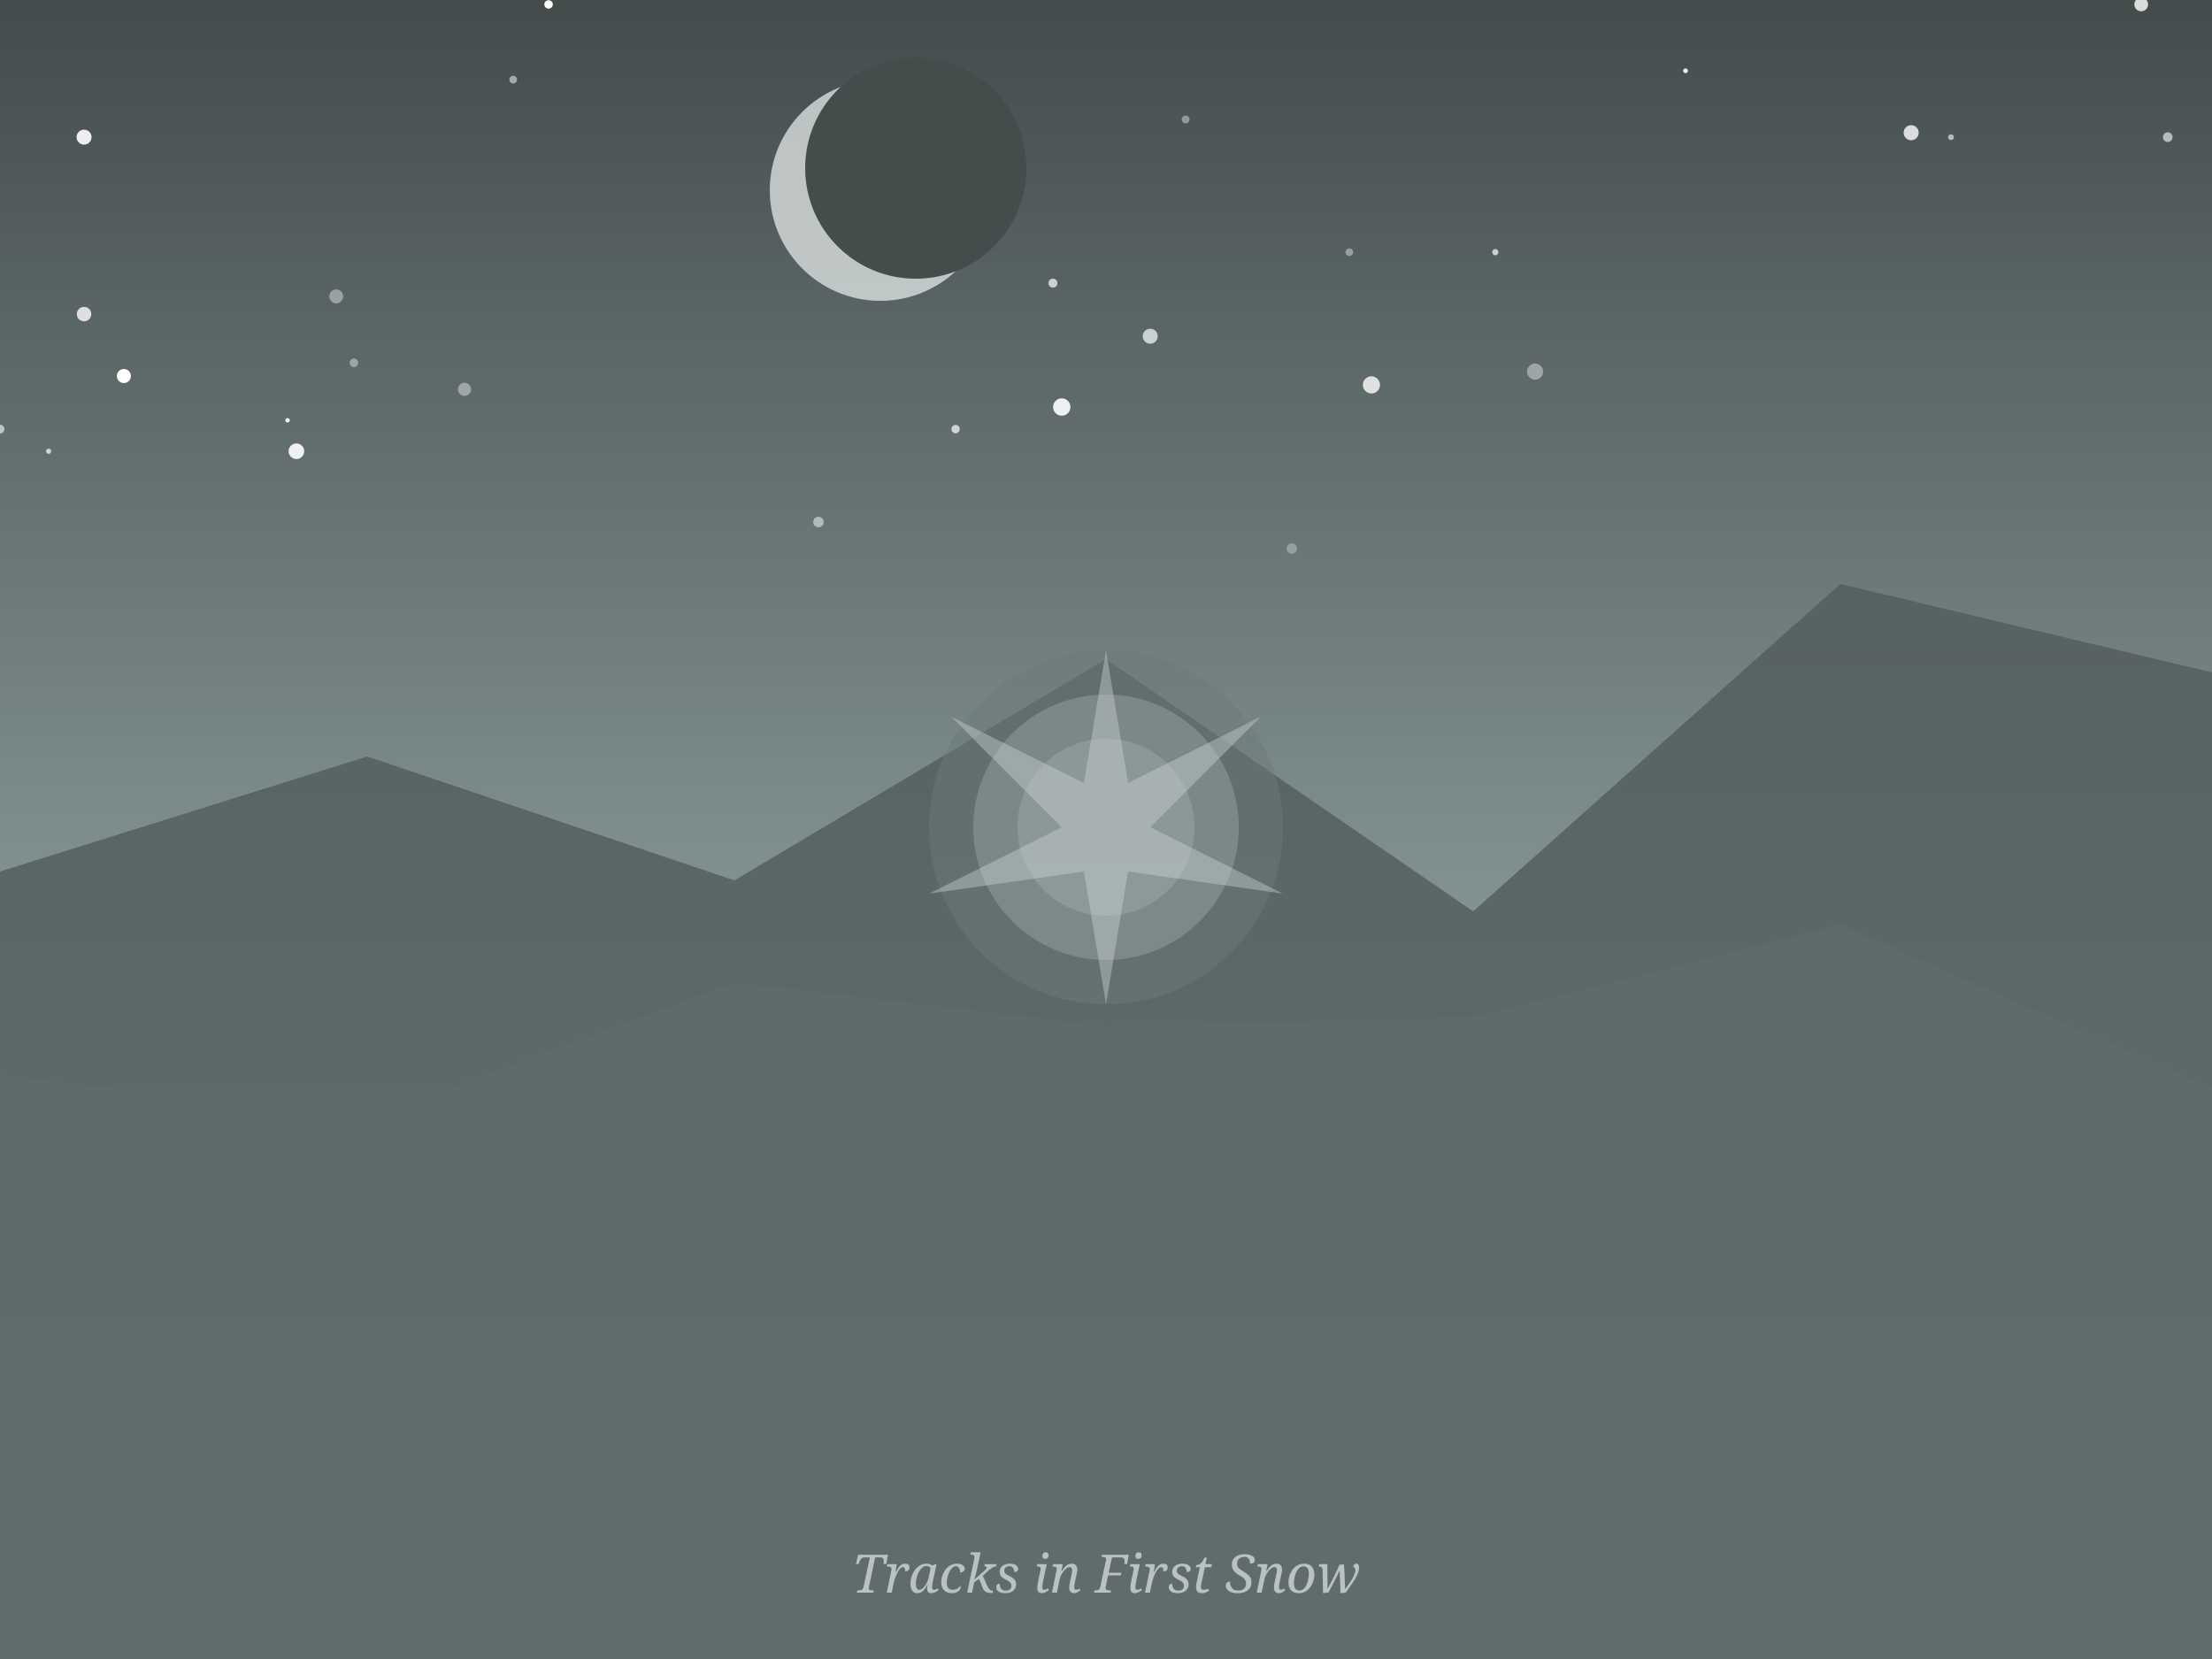
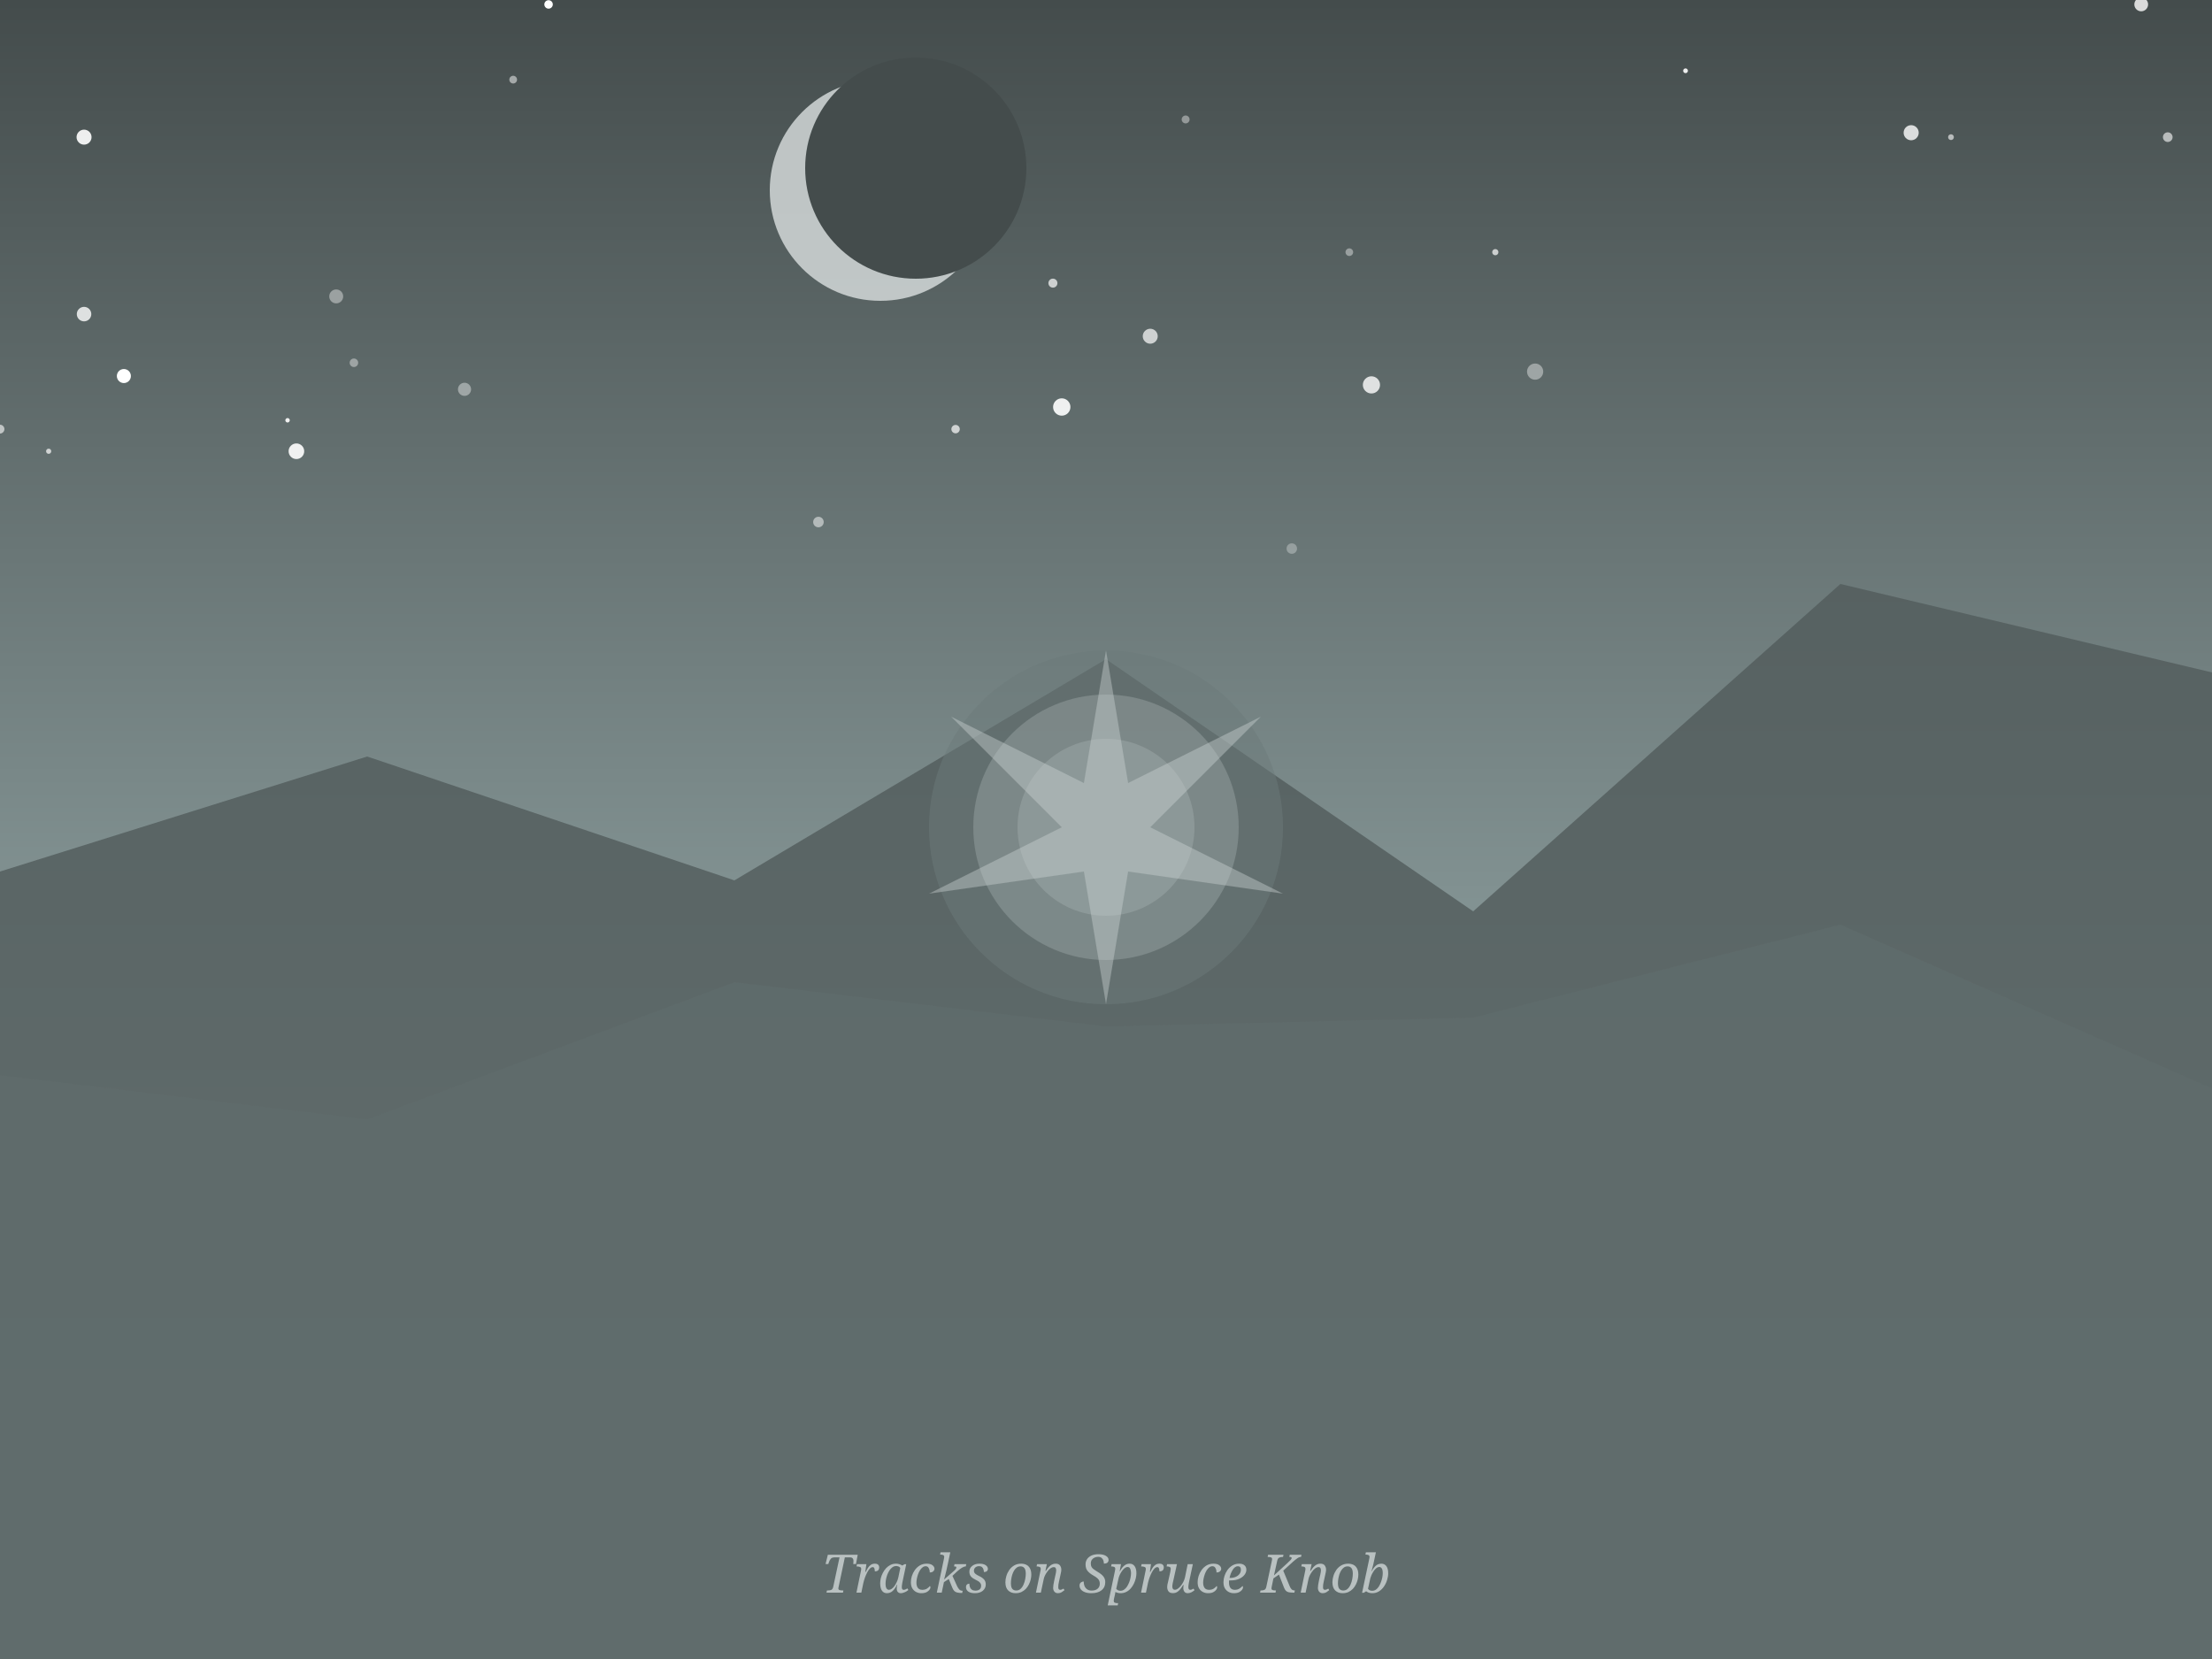
<svg xmlns="http://www.w3.org/2000/svg" viewBox="0 0 500 375" width="500" height="375">
  <defs>
    <linearGradient id="sky-sam-bigfoot-snow" x1="0" y1="0" x2="0" y2="1">
      <stop offset="0%" stop-color="#444c4c" />
      <stop offset="60%" stop-color="#889999" />
      <stop offset="100%" stop-color="#b7c1c1" />
    </linearGradient>
  </defs>
  <rect width="500" height="375" fill="url(#sky-sam-bigfoot-snow)" />
  <circle cx="292" cy="124" r="1.184" fill="white" opacity="0.3" />
  <circle cx="268" cy="27" r="0.894" fill="white" opacity="0.4" />
  <circle cx="260" cy="76" r="1.692" fill="white" opacity="0.7" />
  <circle cx="238" cy="64" r="1.021" fill="white" opacity="0.7" />
  <circle cx="124" cy="1" r="0.958" fill="white" opacity="1.0" />
  <circle cx="105" cy="88" r="1.486" fill="white" opacity="0.4" />
  <circle cx="310" cy="87" r="1.944" fill="white" opacity="0.8" />
  <circle cx="80" cy="82" r="0.964" fill="white" opacity="0.4" />
  <circle cx="432" cy="30" r="1.707" fill="white" opacity="0.8" />
  <circle cx="185" cy="118" r="1.192" fill="white" opacity="0.5" />
  <circle cx="19" cy="31" r="1.696" fill="white" opacity="0.9" />
  <circle cx="381" cy="16" r="0.539" fill="white" opacity="0.9" />
  <circle cx="490" cy="31" r="1.092" fill="white" opacity="0.6" />
  <circle cx="0" cy="97" r="0.999" fill="white" opacity="0.6" />
  <circle cx="76" cy="67" r="1.576" fill="white" opacity="0.4" />
  <circle cx="65" cy="95" r="0.502" fill="white" opacity="0.9" />
  <circle cx="28" cy="85" r="1.588" fill="white" opacity="1.0" />
  <circle cx="116" cy="18" r="0.875" fill="white" opacity="0.5" />
  <circle cx="240" cy="92" r="1.961" fill="white" opacity="0.9" />
  <circle cx="305" cy="57" r="0.863" fill="white" opacity="0.4" />
  <circle cx="338" cy="57" r="0.705" fill="white" opacity="0.7" />
  <circle cx="347" cy="84" r="1.833" fill="white" opacity="0.4" />
  <circle cx="216" cy="49" r="0.818" fill="white" opacity="1.0" />
  <circle cx="11" cy="102" r="0.585" fill="white" opacity="0.7" />
  <circle cx="484" cy="1" r="1.556" fill="white" opacity="0.8" />
  <circle cx="441" cy="31" r="0.654" fill="white" opacity="0.6" />
  <circle cx="216" cy="97" r="0.95" fill="white" opacity="0.7" />
  <circle cx="67" cy="102" r="1.767" fill="white" opacity="0.9" />
  <circle cx="19" cy="71" r="1.641" fill="white" opacity="0.8" />
  <circle cx="199" cy="43" r="25" fill="#dbe0e0" opacity="0.8" />
  <circle cx="207" cy="38" r="25" fill="#444c4c" />
  <polygon points="0,375 0,197 83,171 166,199 250,149 333,206 416,132 500,152 500,375" fill="#515b5b" opacity="0.8" />
  <polygon points="0,375 0,243 83,253 166,222 250,232 333,230 416,209 500,246 500,375" fill="#5f6b6b" opacity="0.8" />
  <g transform="translate(250,187)">
    <circle cx="0" cy="0" r="40" fill="#6c7a7a" opacity="0.5" />
    <circle cx="0" cy="0" r="30" fill="#b7c1c1" opacity="0.3" />
    <circle cx="0" cy="0" r="20" fill="#cfd6d6" opacity="0.2" />
    <path d="M0,-40 L5,-10 L35,-25 L10,0 L40,15 L5,10 L0,40 L-5,10 L-40,15 L-10,0 L-35,-25 L-5,-10 Z" fill="#cfd6d6" opacity="0.4" />
  </g>
-   <text x="250" y="360" text-anchor="middle" fill="#cfd6d6" font-family="Georgia, serif" font-size="12" font-style="italic" opacity="0.8">Tracks in First Snow</text>
+   <text x="250" y="360" text-anchor="middle" fill="#cfd6d6" font-family="Georgia, serif" font-size="12" font-style="italic" opacity="0.8">Tracks on Spruce Knob</text>
</svg>
